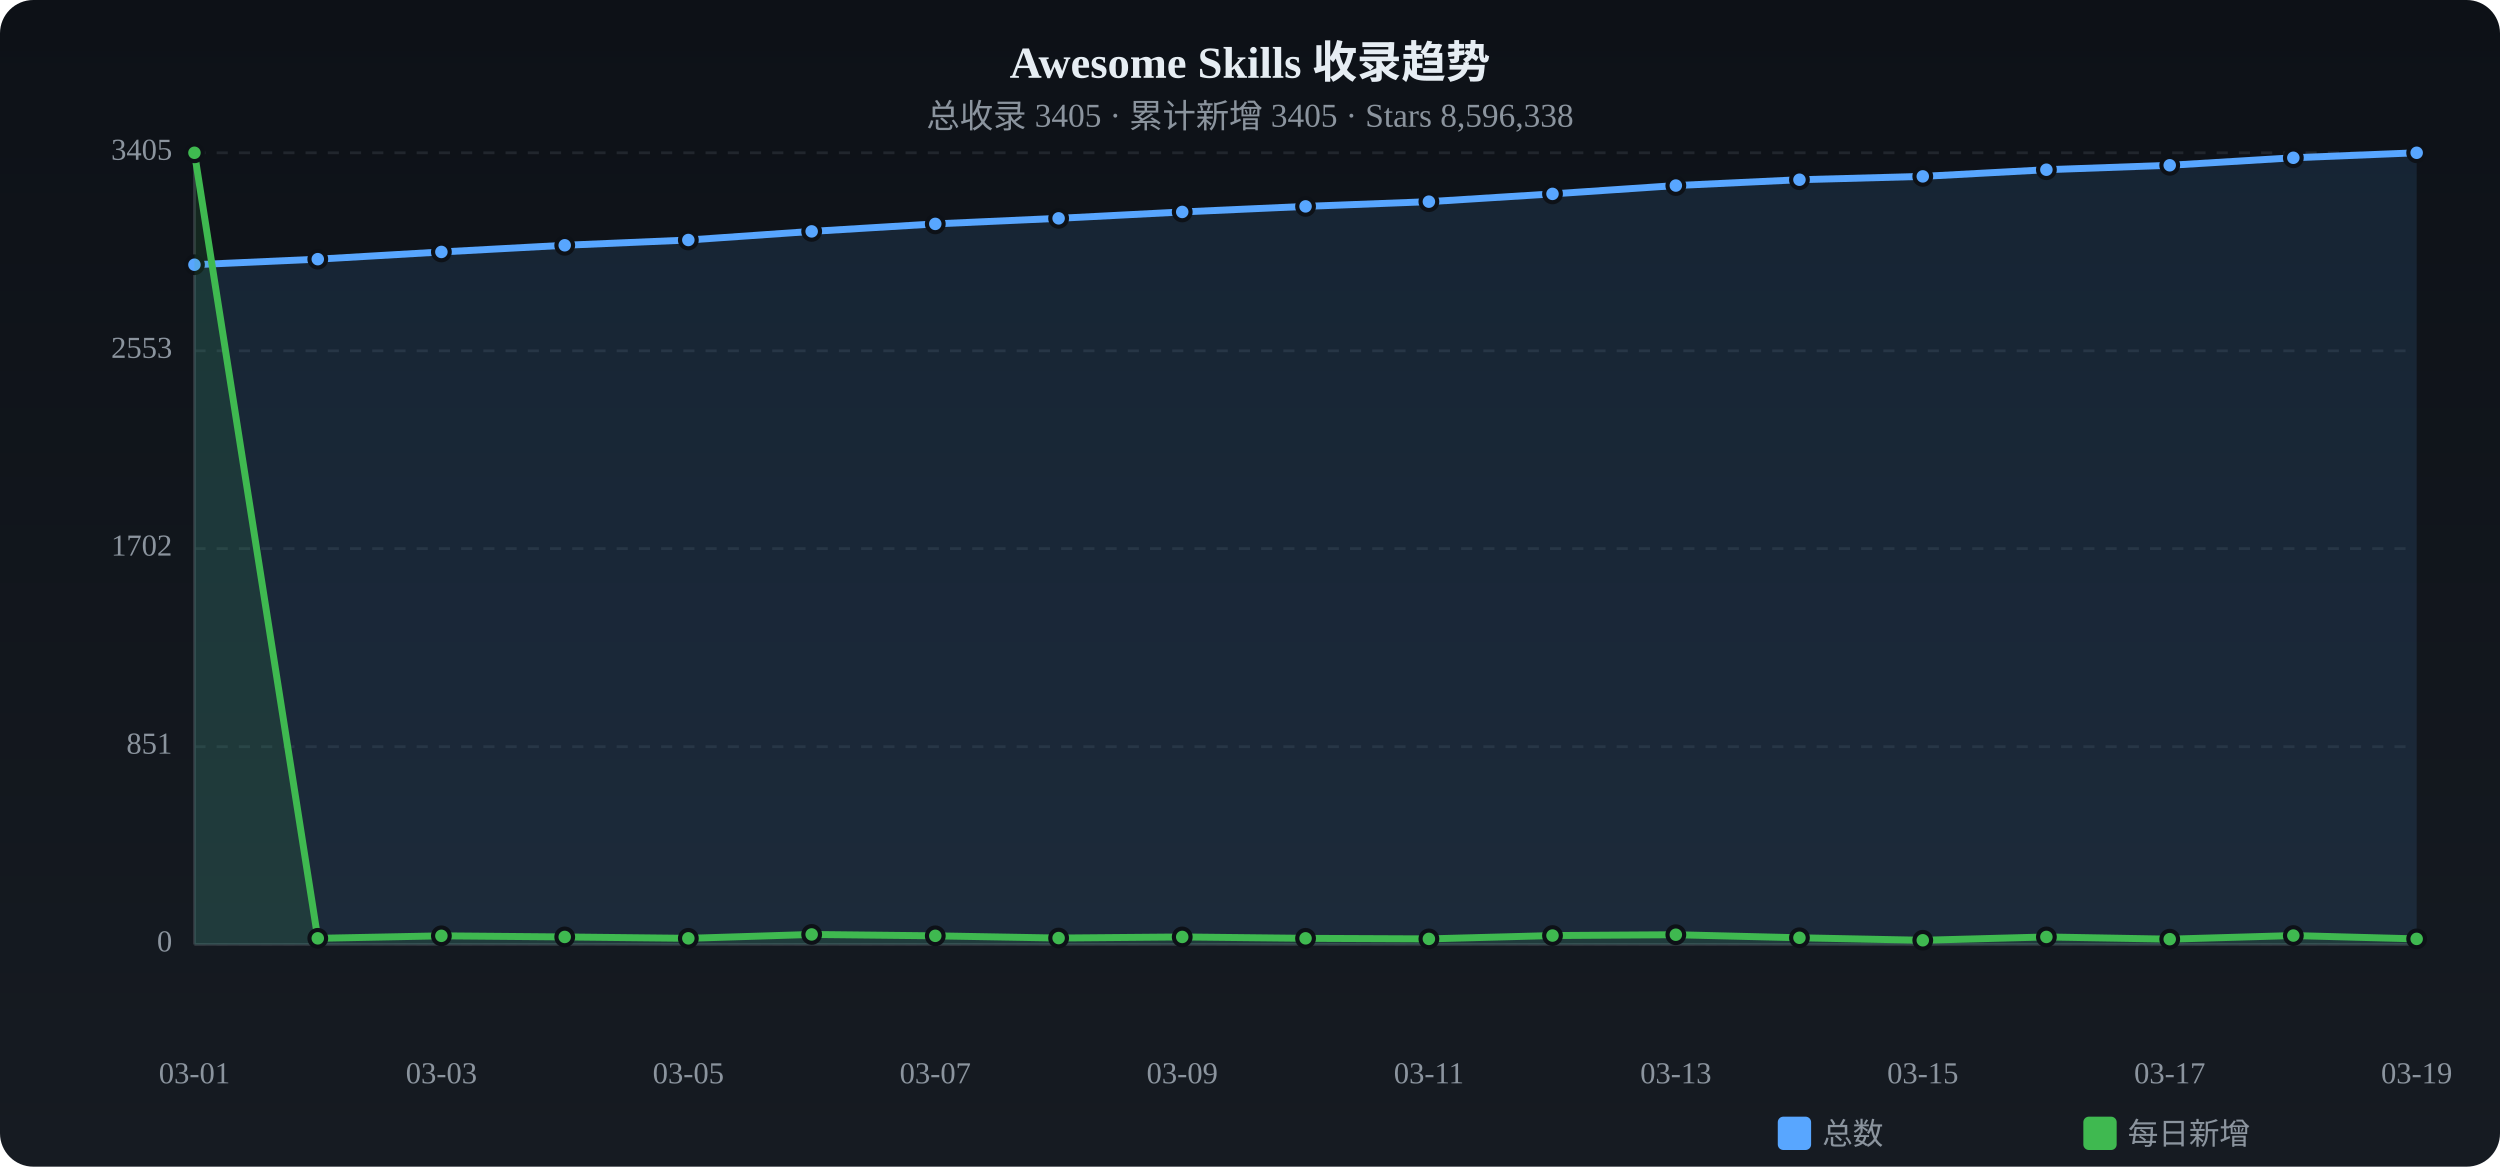
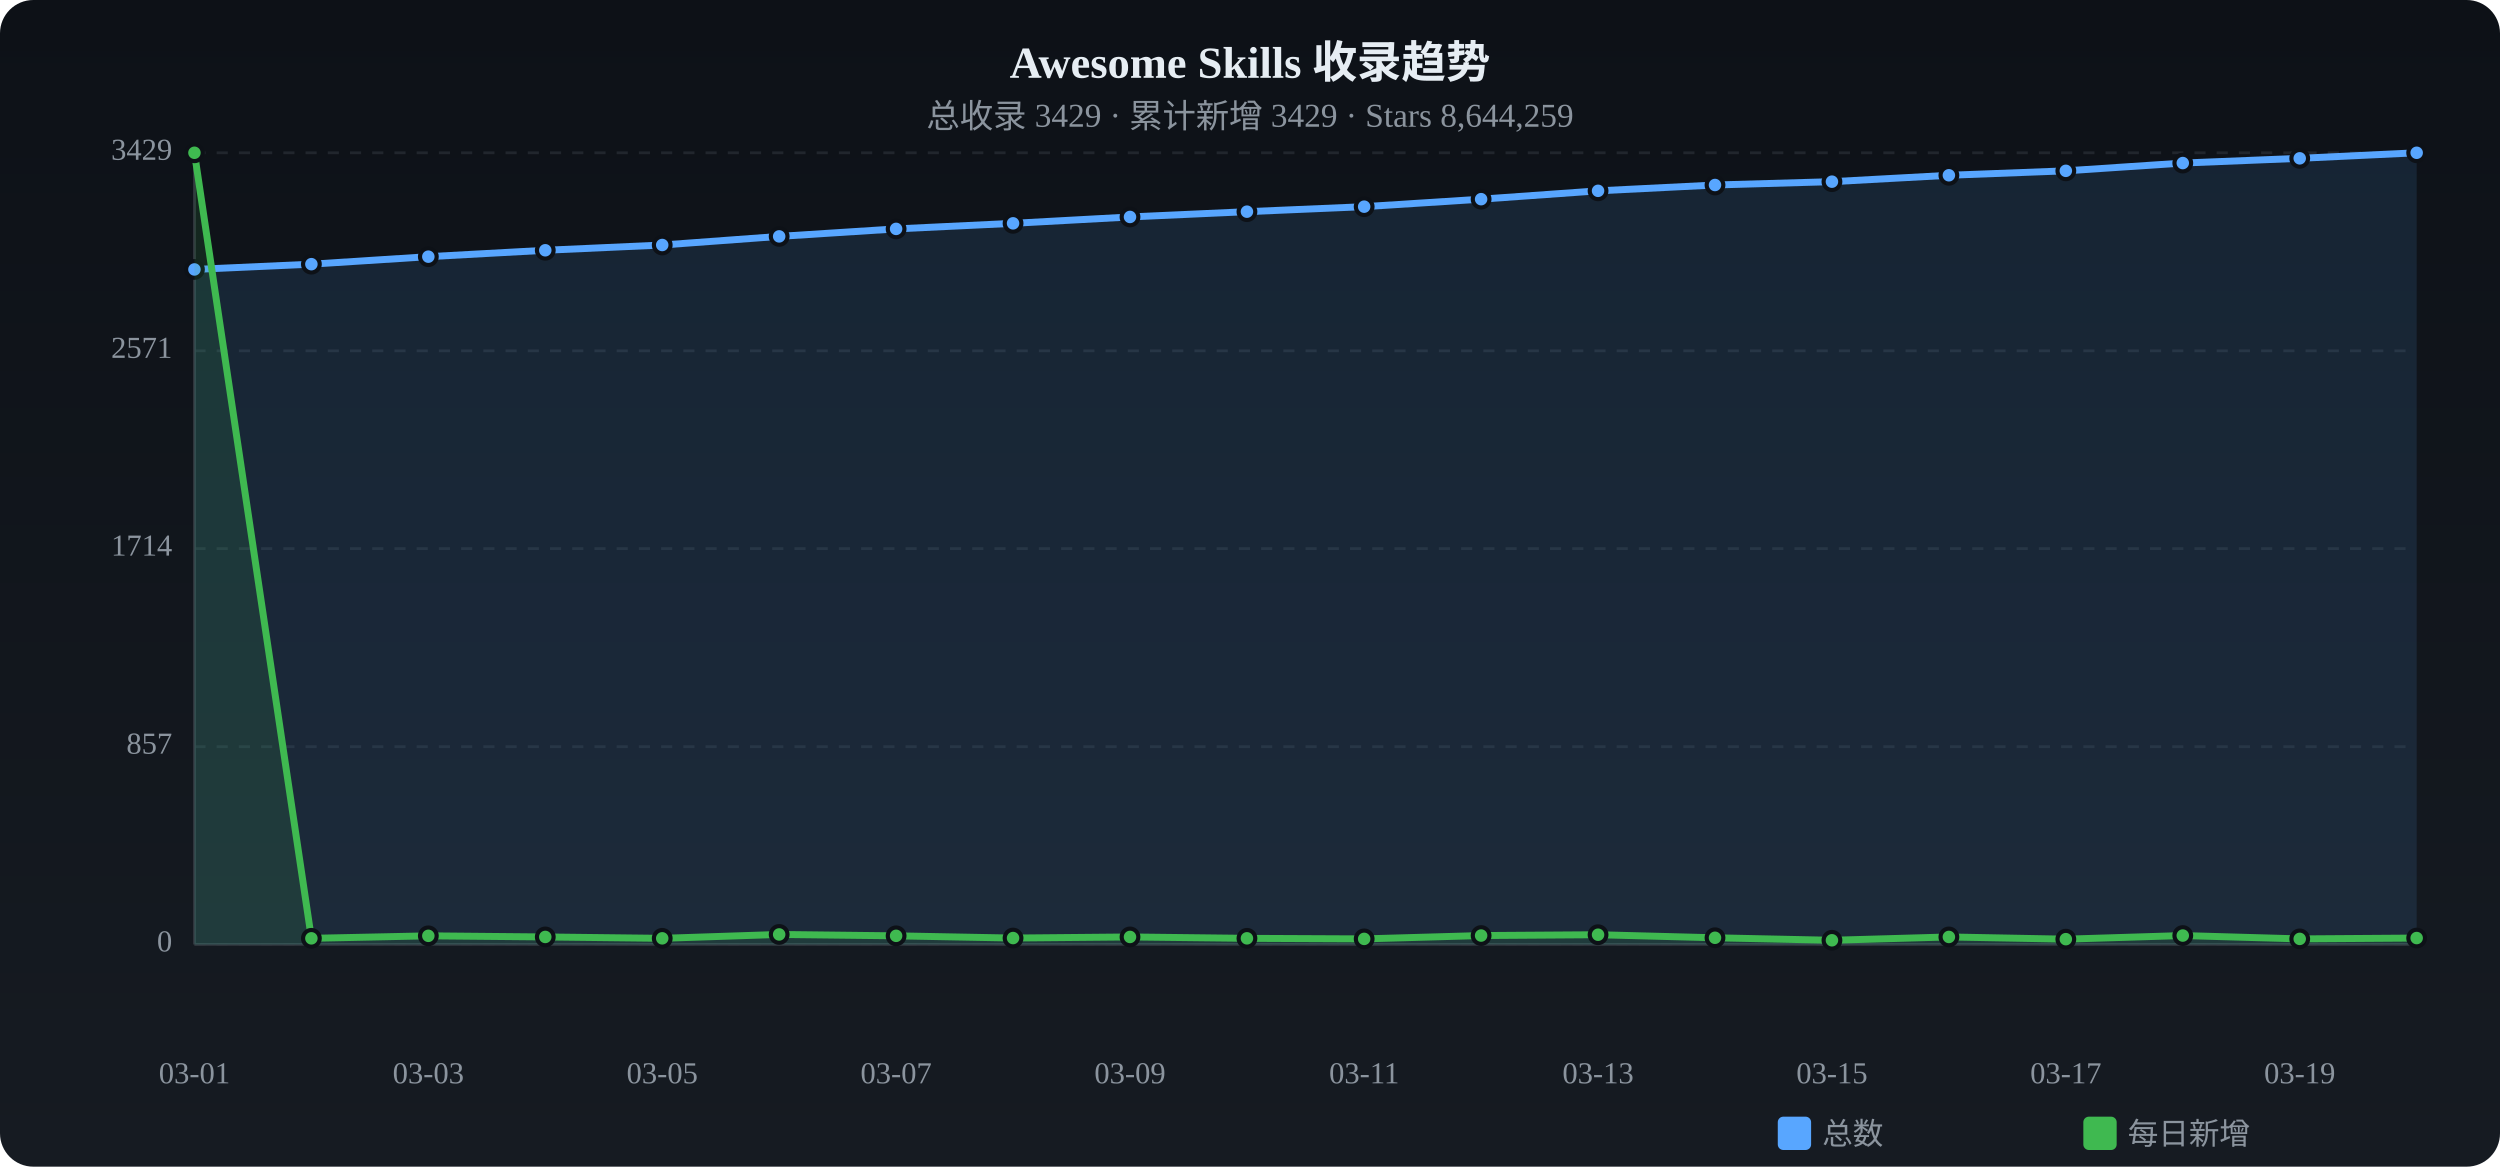
<svg xmlns="http://www.w3.org/2000/svg" viewBox="0 0 900 420" width="900" height="420">
  <defs>
    <linearGradient id="tbg" x1="0%" y1="0%" x2="0%" y2="100%">
      <stop offset="0%" stop-color="#0d1117" />
      <stop offset="100%" stop-color="#161b22" />
    </linearGradient>
  </defs>
  <rect width="900" height="420" rx="12" fill="url(#tbg)" />
  <text x="450.0" y="28" text-anchor="middle" fill="#e6edf3" font-size="16" font-weight="bold">Awesome Skills 收录趋势</text>
-   <text x="450.0" y="46" text-anchor="middle" fill="#8b949e" font-size="12">总收录 3405 · 累计新增 3405 · Stars 8,596,338</text>
+   <text x="450.0" y="46" text-anchor="middle" fill="#8b949e" font-size="12">总收录 3429 · 累计新增 3429 · Stars 8,644,259</text>
  <text x="62" y="340.0" text-anchor="end" fill="#8b949e" font-size="11" dominant-baseline="middle">0</text>
  <line x1="70" y1="340.0" x2="870" y2="340.0" stroke="#21262d" stroke-dasharray="4 4" />
-   <text x="62" y="268.8" text-anchor="end" fill="#8b949e" font-size="11" dominant-baseline="middle">851</text>
+   <text x="62" y="268.8" text-anchor="end" fill="#8b949e" font-size="11" dominant-baseline="middle">857</text>
  <line x1="70" y1="268.8" x2="870" y2="268.8" stroke="#21262d" stroke-dasharray="4 4" />
-   <text x="62" y="197.5" text-anchor="end" fill="#8b949e" font-size="11" dominant-baseline="middle">1702</text>
+   <text x="62" y="197.5" text-anchor="end" fill="#8b949e" font-size="11" dominant-baseline="middle">1714</text>
  <line x1="70" y1="197.5" x2="870" y2="197.5" stroke="#21262d" stroke-dasharray="4 4" />
-   <text x="62" y="126.3" text-anchor="end" fill="#8b949e" font-size="11" dominant-baseline="middle">2553</text>
+   <text x="62" y="126.3" text-anchor="end" fill="#8b949e" font-size="11" dominant-baseline="middle">2571</text>
  <line x1="70" y1="126.3" x2="870" y2="126.3" stroke="#21262d" stroke-dasharray="4 4" />
-   <text x="62" y="55.0" text-anchor="end" fill="#8b949e" font-size="11" dominant-baseline="middle">3405</text>
+   <text x="62" y="55.0" text-anchor="end" fill="#8b949e" font-size="11" dominant-baseline="middle">3429</text>
  <line x1="70" y1="55.0" x2="870" y2="55.0" stroke="#21262d" stroke-dasharray="4 4" />
  <line x1="70" y1="55" x2="70" y2="340" stroke="#30363d" />
  <line x1="70" y1="340" x2="870" y2="340" stroke="#30363d" />
-   <path d="M70.0,95.3 L114.4,93.3 L158.9,90.7 L203.3,88.3 L247.8,86.4 L292.2,83.3 L336.7,80.6 L381.1,78.6 L425.6,76.3 L470.0,74.3 L514.4,72.6 L558.9,69.8 L603.3,66.8 L647.8,64.7 L692.2,63.5 L736.7,61.1 L781.1,59.5 L825.6,56.8 L870.0,55.0 L870.0,340 L70.0,340 Z" fill="#58a6ff" opacity="0.12" />
-   <polyline points="70.0,95.3 114.4,93.3 158.9,90.7 203.3,88.3 247.8,86.4 292.2,83.3 336.7,80.6 381.1,78.6 425.6,76.3 470.0,74.3 514.4,72.6 558.9,69.8 603.3,66.8 647.8,64.7 692.2,63.5 736.7,61.1 781.1,59.5 825.6,56.8 870.0,55.0" fill="none" stroke="#58a6ff" stroke-width="2.5" stroke-linecap="round" stroke-linejoin="round" />
-   <circle cx="70.0" cy="95.3" r="3" fill="#58a6ff" stroke="#0d1117" stroke-width="1.5" />
-   <circle cx="114.4" cy="93.3" r="3" fill="#58a6ff" stroke="#0d1117" stroke-width="1.5" />
-   <circle cx="158.9" cy="90.7" r="3" fill="#58a6ff" stroke="#0d1117" stroke-width="1.5" />
-   <circle cx="203.3" cy="88.3" r="3" fill="#58a6ff" stroke="#0d1117" stroke-width="1.5" />
-   <circle cx="247.8" cy="86.4" r="3" fill="#58a6ff" stroke="#0d1117" stroke-width="1.5" />
-   <circle cx="292.2" cy="83.3" r="3" fill="#58a6ff" stroke="#0d1117" stroke-width="1.5" />
-   <circle cx="336.7" cy="80.6" r="3" fill="#58a6ff" stroke="#0d1117" stroke-width="1.5" />
-   <circle cx="381.1" cy="78.6" r="3" fill="#58a6ff" stroke="#0d1117" stroke-width="1.5" />
-   <circle cx="425.6" cy="76.3" r="3" fill="#58a6ff" stroke="#0d1117" stroke-width="1.5" />
-   <circle cx="470.0" cy="74.3" r="3" fill="#58a6ff" stroke="#0d1117" stroke-width="1.5" />
-   <circle cx="514.4" cy="72.6" r="3" fill="#58a6ff" stroke="#0d1117" stroke-width="1.5" />
-   <circle cx="558.9" cy="69.8" r="3" fill="#58a6ff" stroke="#0d1117" stroke-width="1.5" />
-   <circle cx="603.3" cy="66.8" r="3" fill="#58a6ff" stroke="#0d1117" stroke-width="1.5" />
-   <circle cx="647.8" cy="64.7" r="3" fill="#58a6ff" stroke="#0d1117" stroke-width="1.5" />
-   <circle cx="692.2" cy="63.5" r="3" fill="#58a6ff" stroke="#0d1117" stroke-width="1.5" />
-   <circle cx="736.7" cy="61.1" r="3" fill="#58a6ff" stroke="#0d1117" stroke-width="1.5" />
-   <circle cx="781.1" cy="59.5" r="3" fill="#58a6ff" stroke="#0d1117" stroke-width="1.5" />
-   <circle cx="825.6" cy="56.8" r="3" fill="#58a6ff" stroke="#0d1117" stroke-width="1.5" />
+   <path d="M70.0,97.0 L112.1,95.1 L154.2,92.4 L196.3,90.1 L238.4,88.2 L280.5,85.1 L322.6,82.4 L364.7,80.4 L406.8,78.1 L448.9,76.2 L491.1,74.4 L533.2,71.7 L575.3,68.7 L617.4,66.6 L659.5,65.4 L701.6,63.1 L743.7,61.5 L785.8,58.7 L827.9,57.0 L870.0,55.0 L870.0,340 L70.0,340 Z" fill="#58a6ff" opacity="0.12" />
+   <polyline points="70.0,97.0 112.1,95.1 154.2,92.4 196.3,90.1 238.4,88.2 280.5,85.1 322.6,82.4 364.7,80.4 406.8,78.1 448.9,76.2 491.1,74.4 533.2,71.7 575.3,68.7 617.4,66.6 659.5,65.4 701.6,63.1 743.7,61.5 785.8,58.7 827.9,57.0 870.0,55.0" fill="none" stroke="#58a6ff" stroke-width="2.5" stroke-linecap="round" stroke-linejoin="round" />
+   <circle cx="70.0" cy="97.0" r="3" fill="#58a6ff" stroke="#0d1117" stroke-width="1.5" />
+   <circle cx="112.1" cy="95.1" r="3" fill="#58a6ff" stroke="#0d1117" stroke-width="1.5" />
+   <circle cx="154.2" cy="92.4" r="3" fill="#58a6ff" stroke="#0d1117" stroke-width="1.5" />
+   <circle cx="196.3" cy="90.1" r="3" fill="#58a6ff" stroke="#0d1117" stroke-width="1.5" />
+   <circle cx="238.4" cy="88.2" r="3" fill="#58a6ff" stroke="#0d1117" stroke-width="1.5" />
+   <circle cx="280.5" cy="85.1" r="3" fill="#58a6ff" stroke="#0d1117" stroke-width="1.5" />
+   <circle cx="322.6" cy="82.4" r="3" fill="#58a6ff" stroke="#0d1117" stroke-width="1.5" />
+   <circle cx="364.7" cy="80.4" r="3" fill="#58a6ff" stroke="#0d1117" stroke-width="1.5" />
+   <circle cx="406.8" cy="78.1" r="3" fill="#58a6ff" stroke="#0d1117" stroke-width="1.5" />
+   <circle cx="448.9" cy="76.2" r="3" fill="#58a6ff" stroke="#0d1117" stroke-width="1.5" />
+   <circle cx="491.1" cy="74.4" r="3" fill="#58a6ff" stroke="#0d1117" stroke-width="1.5" />
+   <circle cx="533.2" cy="71.7" r="3" fill="#58a6ff" stroke="#0d1117" stroke-width="1.5" />
+   <circle cx="575.3" cy="68.7" r="3" fill="#58a6ff" stroke="#0d1117" stroke-width="1.5" />
+   <circle cx="617.4" cy="66.6" r="3" fill="#58a6ff" stroke="#0d1117" stroke-width="1.5" />
+   <circle cx="659.5" cy="65.4" r="3" fill="#58a6ff" stroke="#0d1117" stroke-width="1.5" />
+   <circle cx="701.6" cy="63.1" r="3" fill="#58a6ff" stroke="#0d1117" stroke-width="1.5" />
+   <circle cx="743.7" cy="61.5" r="3" fill="#58a6ff" stroke="#0d1117" stroke-width="1.5" />
+   <circle cx="785.8" cy="58.7" r="3" fill="#58a6ff" stroke="#0d1117" stroke-width="1.5" />
+   <circle cx="827.9" cy="57.0" r="3" fill="#58a6ff" stroke="#0d1117" stroke-width="1.5" />
  <circle cx="870.0" cy="55.0" r="3" fill="#58a6ff" stroke="#0d1117" stroke-width="1.5" />
-   <path d="M70.0,55.0 L114.4,337.8 L158.9,336.9 L203.3,337.3 L247.8,337.8 L292.2,336.4 L336.7,336.9 L381.1,337.7 L425.6,337.3 L470.0,337.8 L514.4,338.0 L558.9,336.8 L603.3,336.5 L647.8,337.6 L692.2,338.5 L736.7,337.3 L781.1,338.1 L825.6,336.8 L870.0,338.0 L870.0,340 L70.0,340 Z" fill="#3fb950" opacity="0.12" />
-   <polyline points="70.0,55.0 114.4,337.8 158.9,336.9 203.3,337.3 247.8,337.8 292.2,336.4 336.7,336.9 381.1,337.7 425.6,337.3 470.0,337.8 514.4,338.0 558.9,336.8 603.3,336.5 647.8,337.6 692.2,338.5 736.7,337.3 781.1,338.1 825.6,336.8 870.0,338.0" fill="none" stroke="#3fb950" stroke-width="2.5" stroke-linecap="round" stroke-linejoin="round" />
+   <path d="M70.0,55.0 L112.1,337.8 L154.2,336.9 L196.3,337.3 L238.4,337.8 L280.5,336.4 L322.6,336.9 L364.7,337.7 L406.8,337.3 L448.9,337.8 L491.1,338.0 L533.2,336.8 L575.3,336.5 L617.4,337.6 L659.5,338.5 L701.6,337.3 L743.7,338.1 L785.8,336.8 L827.9,338.0 L870.0,337.7 L870.0,340 L70.0,340 Z" fill="#3fb950" opacity="0.12" />
+   <polyline points="70.0,55.0 112.1,337.8 154.2,336.9 196.3,337.3 238.4,337.8 280.5,336.4 322.6,336.9 364.7,337.7 406.8,337.3 448.9,337.8 491.1,338.0 533.2,336.8 575.3,336.5 617.4,337.6 659.5,338.5 701.6,337.3 743.7,338.1 785.8,336.8 827.9,338.0 870.0,337.7" fill="none" stroke="#3fb950" stroke-width="2.5" stroke-linecap="round" stroke-linejoin="round" />
  <circle cx="70.0" cy="55.0" r="3" fill="#3fb950" stroke="#0d1117" stroke-width="1.5" />
-   <circle cx="114.4" cy="337.8" r="3" fill="#3fb950" stroke="#0d1117" stroke-width="1.5" />
-   <circle cx="158.9" cy="336.9" r="3" fill="#3fb950" stroke="#0d1117" stroke-width="1.5" />
-   <circle cx="203.3" cy="337.3" r="3" fill="#3fb950" stroke="#0d1117" stroke-width="1.5" />
-   <circle cx="247.8" cy="337.8" r="3" fill="#3fb950" stroke="#0d1117" stroke-width="1.5" />
-   <circle cx="292.2" cy="336.4" r="3" fill="#3fb950" stroke="#0d1117" stroke-width="1.5" />
-   <circle cx="336.7" cy="336.9" r="3" fill="#3fb950" stroke="#0d1117" stroke-width="1.5" />
-   <circle cx="381.1" cy="337.7" r="3" fill="#3fb950" stroke="#0d1117" stroke-width="1.5" />
-   <circle cx="425.6" cy="337.3" r="3" fill="#3fb950" stroke="#0d1117" stroke-width="1.5" />
-   <circle cx="470.0" cy="337.8" r="3" fill="#3fb950" stroke="#0d1117" stroke-width="1.5" />
-   <circle cx="514.4" cy="338.0" r="3" fill="#3fb950" stroke="#0d1117" stroke-width="1.5" />
-   <circle cx="558.9" cy="336.8" r="3" fill="#3fb950" stroke="#0d1117" stroke-width="1.5" />
-   <circle cx="603.3" cy="336.5" r="3" fill="#3fb950" stroke="#0d1117" stroke-width="1.5" />
-   <circle cx="647.8" cy="337.6" r="3" fill="#3fb950" stroke="#0d1117" stroke-width="1.5" />
-   <circle cx="692.2" cy="338.5" r="3" fill="#3fb950" stroke="#0d1117" stroke-width="1.5" />
-   <circle cx="736.7" cy="337.3" r="3" fill="#3fb950" stroke="#0d1117" stroke-width="1.5" />
-   <circle cx="781.1" cy="338.1" r="3" fill="#3fb950" stroke="#0d1117" stroke-width="1.5" />
-   <circle cx="825.6" cy="336.8" r="3" fill="#3fb950" stroke="#0d1117" stroke-width="1.5" />
-   <circle cx="870.0" cy="338.0" r="3" fill="#3fb950" stroke="#0d1117" stroke-width="1.5" />
+   <circle cx="112.1" cy="337.8" r="3" fill="#3fb950" stroke="#0d1117" stroke-width="1.5" />
+   <circle cx="154.2" cy="336.9" r="3" fill="#3fb950" stroke="#0d1117" stroke-width="1.5" />
+   <circle cx="196.3" cy="337.3" r="3" fill="#3fb950" stroke="#0d1117" stroke-width="1.5" />
+   <circle cx="238.4" cy="337.8" r="3" fill="#3fb950" stroke="#0d1117" stroke-width="1.5" />
+   <circle cx="280.5" cy="336.4" r="3" fill="#3fb950" stroke="#0d1117" stroke-width="1.5" />
+   <circle cx="322.6" cy="336.9" r="3" fill="#3fb950" stroke="#0d1117" stroke-width="1.5" />
+   <circle cx="364.7" cy="337.7" r="3" fill="#3fb950" stroke="#0d1117" stroke-width="1.5" />
+   <circle cx="406.8" cy="337.3" r="3" fill="#3fb950" stroke="#0d1117" stroke-width="1.5" />
+   <circle cx="448.9" cy="337.8" r="3" fill="#3fb950" stroke="#0d1117" stroke-width="1.5" />
+   <circle cx="491.1" cy="338.0" r="3" fill="#3fb950" stroke="#0d1117" stroke-width="1.5" />
+   <circle cx="533.2" cy="336.8" r="3" fill="#3fb950" stroke="#0d1117" stroke-width="1.5" />
+   <circle cx="575.3" cy="336.5" r="3" fill="#3fb950" stroke="#0d1117" stroke-width="1.5" />
+   <circle cx="617.4" cy="337.6" r="3" fill="#3fb950" stroke="#0d1117" stroke-width="1.5" />
+   <circle cx="659.5" cy="338.5" r="3" fill="#3fb950" stroke="#0d1117" stroke-width="1.5" />
+   <circle cx="701.6" cy="337.3" r="3" fill="#3fb950" stroke="#0d1117" stroke-width="1.5" />
+   <circle cx="743.7" cy="338.1" r="3" fill="#3fb950" stroke="#0d1117" stroke-width="1.5" />
+   <circle cx="785.8" cy="336.8" r="3" fill="#3fb950" stroke="#0d1117" stroke-width="1.5" />
+   <circle cx="827.9" cy="338.0" r="3" fill="#3fb950" stroke="#0d1117" stroke-width="1.5" />
+   <circle cx="870.0" cy="337.7" r="3" fill="#3fb950" stroke="#0d1117" stroke-width="1.5" />
  <text x="70.0" y="390" text-anchor="middle" fill="#8b949e" font-size="11">03-01</text>
-   <text x="158.9" y="390" text-anchor="middle" fill="#8b949e" font-size="11">03-03</text>
-   <text x="247.8" y="390" text-anchor="middle" fill="#8b949e" font-size="11">03-05</text>
-   <text x="336.7" y="390" text-anchor="middle" fill="#8b949e" font-size="11">03-07</text>
-   <text x="425.6" y="390" text-anchor="middle" fill="#8b949e" font-size="11">03-09</text>
-   <text x="514.4" y="390" text-anchor="middle" fill="#8b949e" font-size="11">03-11</text>
-   <text x="603.3" y="390" text-anchor="middle" fill="#8b949e" font-size="11">03-13</text>
-   <text x="692.2" y="390" text-anchor="middle" fill="#8b949e" font-size="11">03-15</text>
-   <text x="781.1" y="390" text-anchor="middle" fill="#8b949e" font-size="11">03-17</text>
-   <text x="870.0" y="390" text-anchor="middle" fill="#8b949e" font-size="11">03-19</text>
+   <text x="154.2" y="390" text-anchor="middle" fill="#8b949e" font-size="11">03-03</text>
+   <text x="238.4" y="390" text-anchor="middle" fill="#8b949e" font-size="11">03-05</text>
+   <text x="322.6" y="390" text-anchor="middle" fill="#8b949e" font-size="11">03-07</text>
+   <text x="406.8" y="390" text-anchor="middle" fill="#8b949e" font-size="11">03-09</text>
+   <text x="491.1" y="390" text-anchor="middle" fill="#8b949e" font-size="11">03-11</text>
+   <text x="575.3" y="390" text-anchor="middle" fill="#8b949e" font-size="11">03-13</text>
+   <text x="659.5" y="390" text-anchor="middle" fill="#8b949e" font-size="11">03-15</text>
+   <text x="743.7" y="390" text-anchor="middle" fill="#8b949e" font-size="11">03-17</text>
+   <text x="827.9" y="390" text-anchor="middle" fill="#8b949e" font-size="11">03-19</text>
  <rect x="640" y="402" width="12" height="12" rx="2" fill="#58a6ff" />
  <text x="656" y="412" fill="#8b949e" font-size="11">总数</text>
  <rect x="750" y="402" width="12" height="12" rx="2" fill="#3fb950" />
  <text x="766" y="412" fill="#8b949e" font-size="11">每日新增</text>
</svg>
